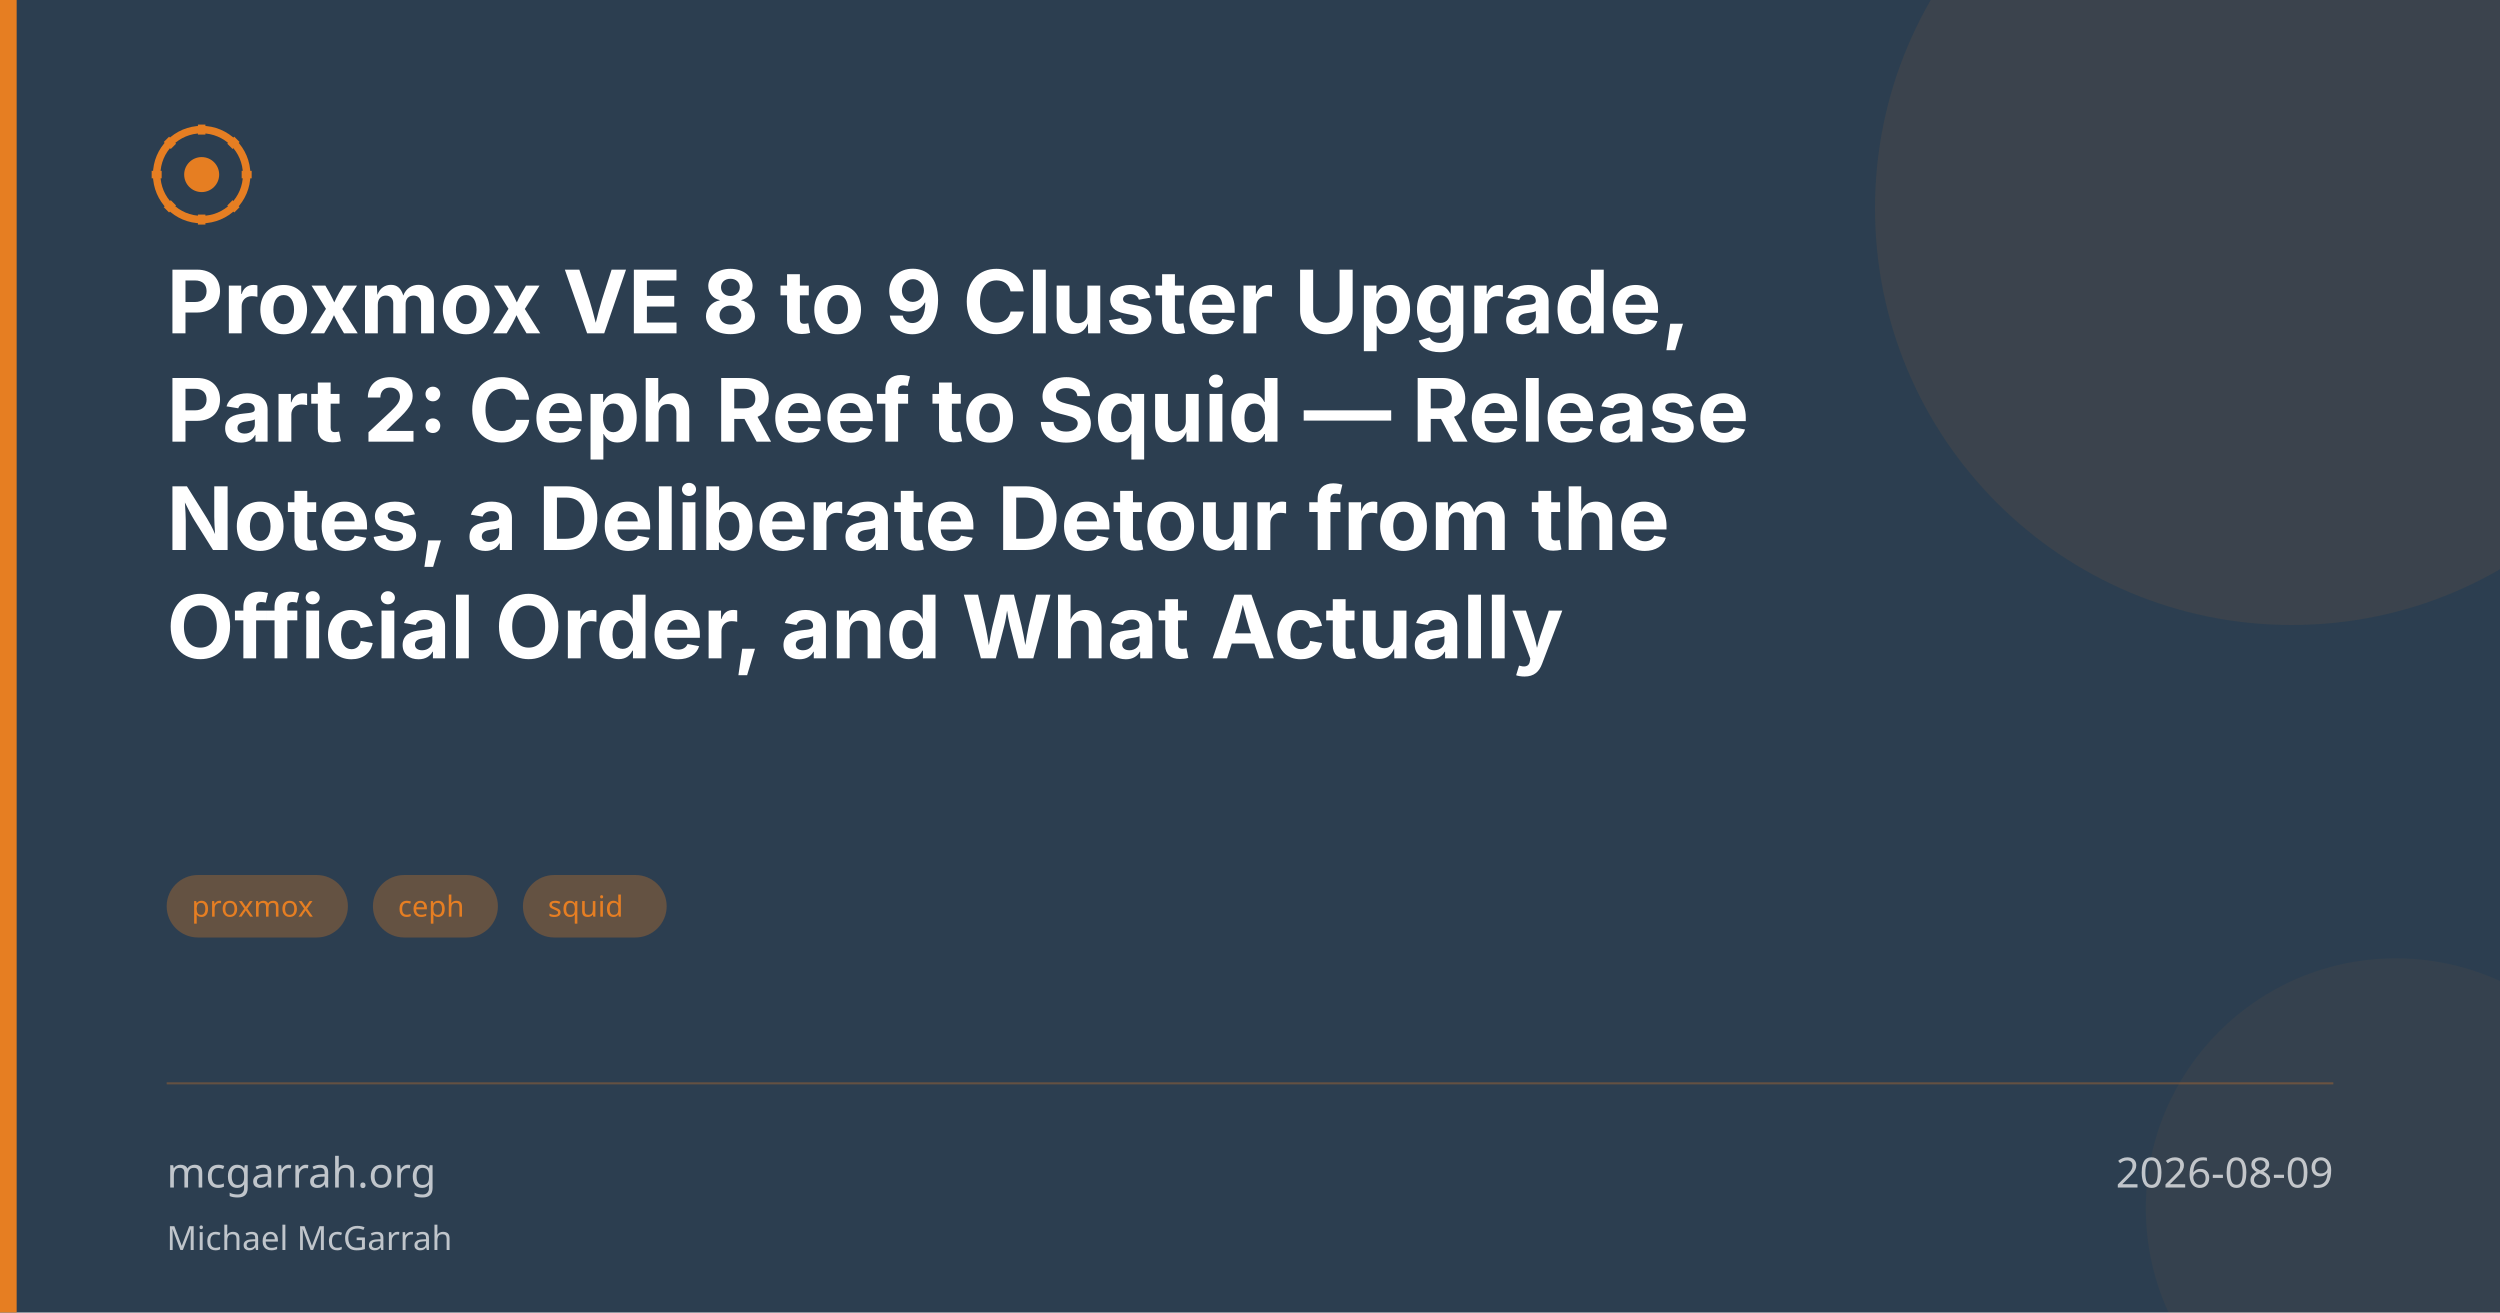
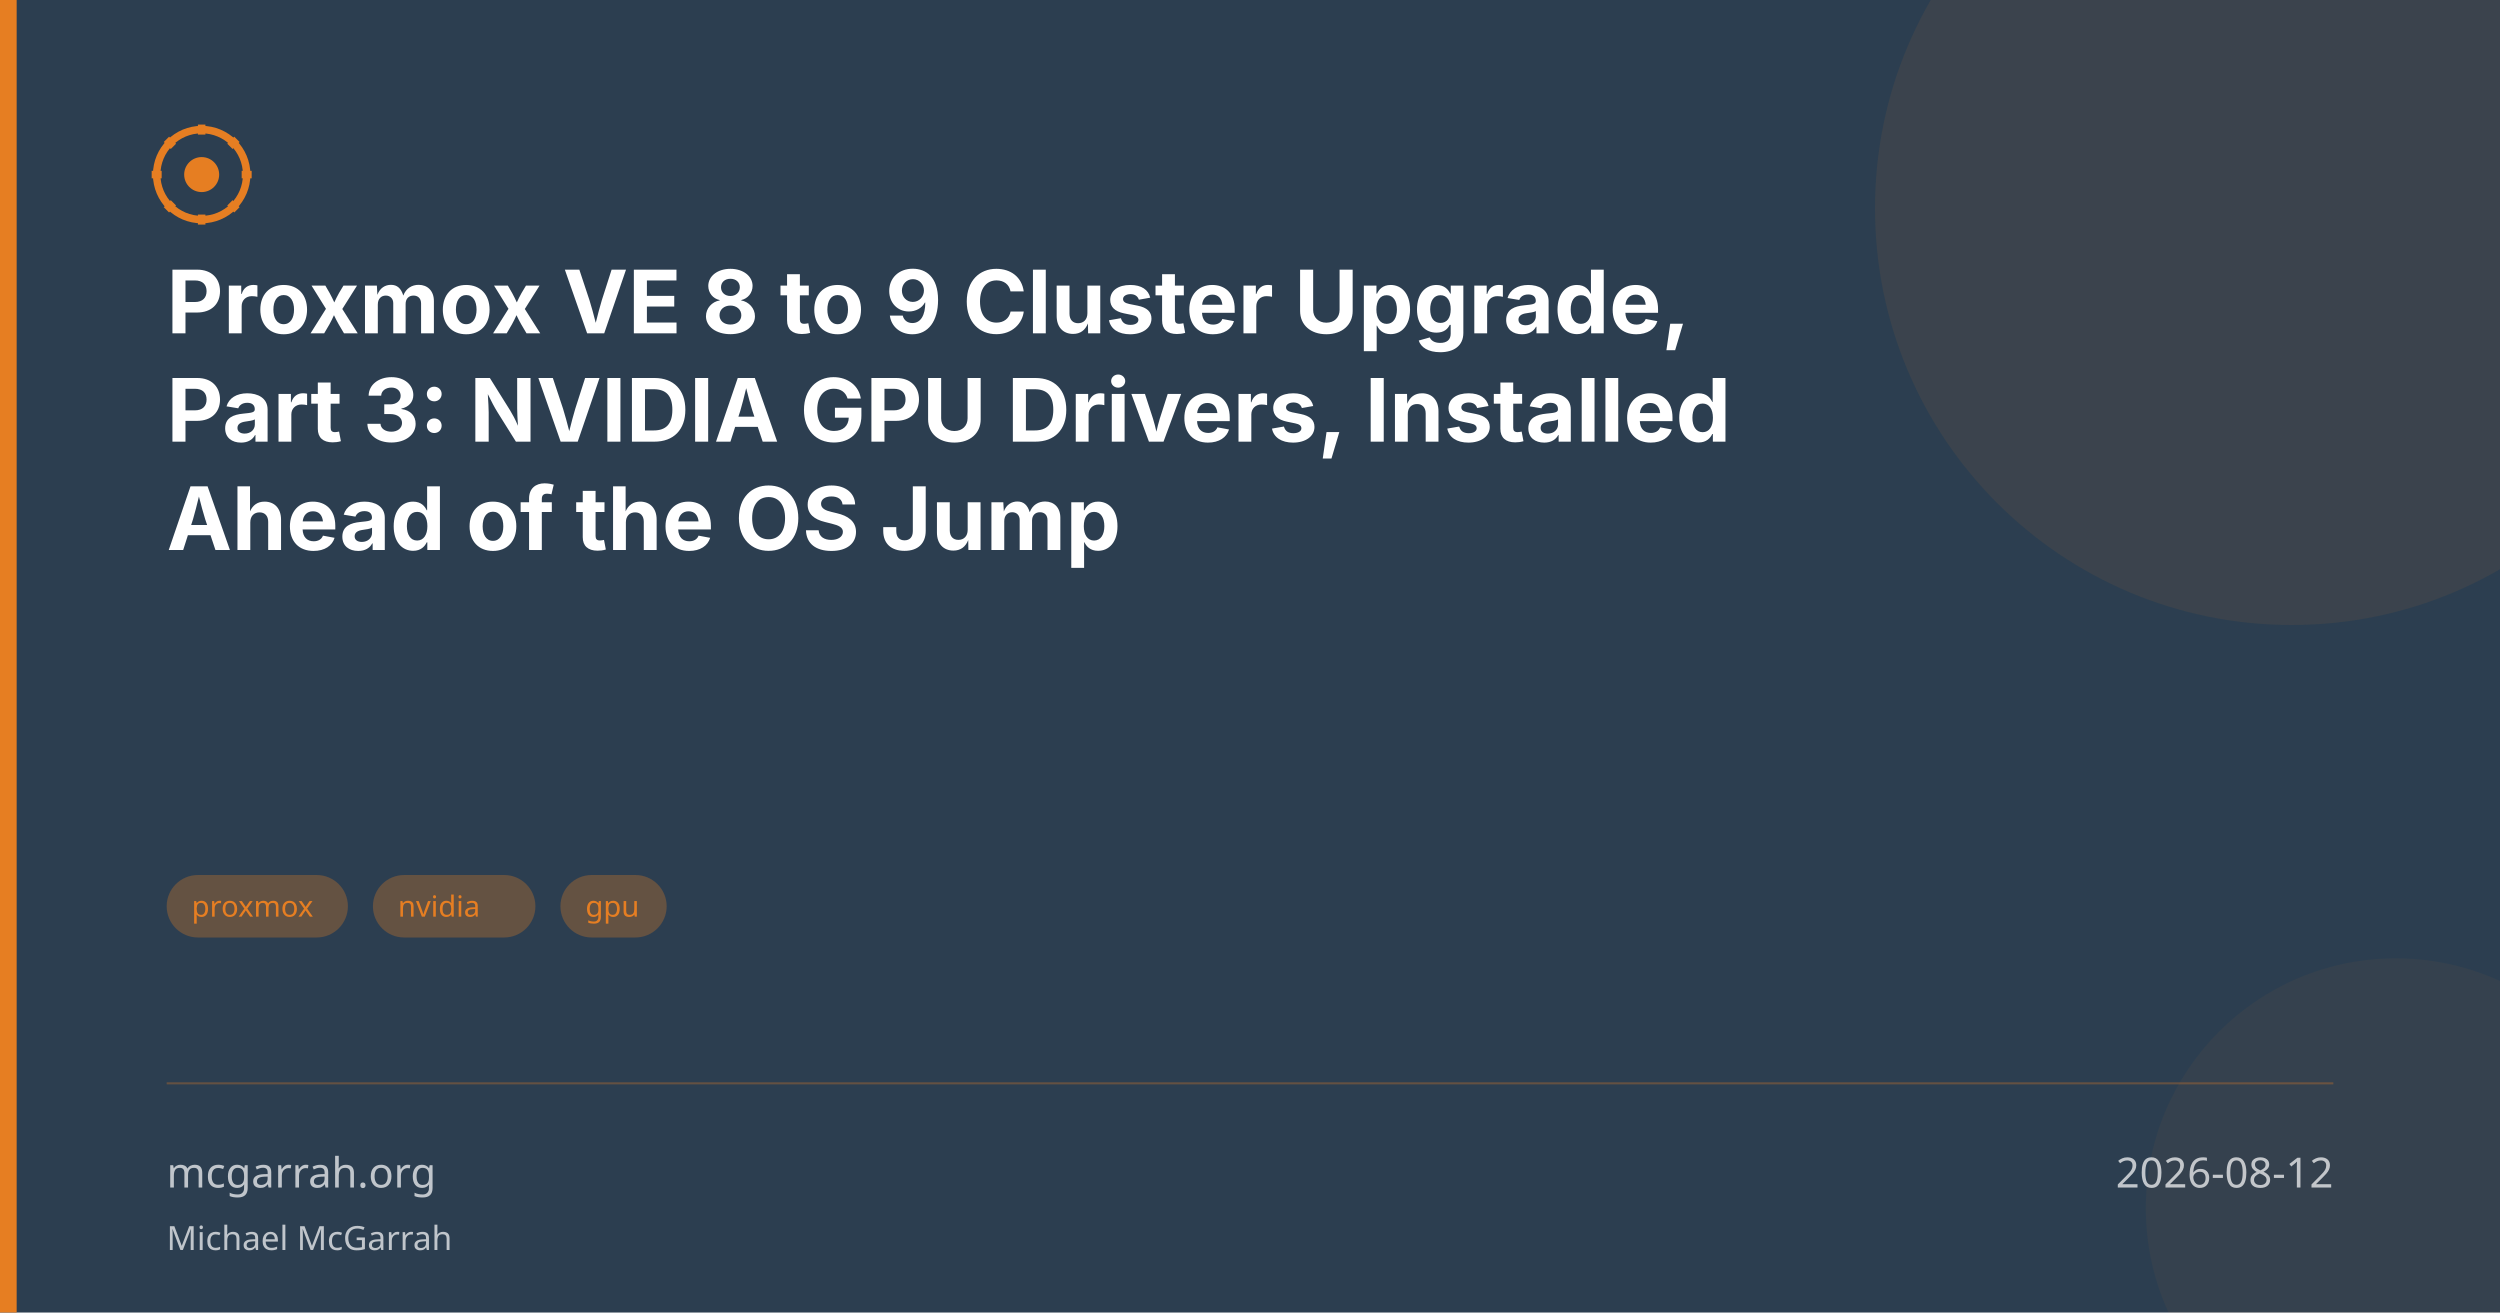
<svg xmlns="http://www.w3.org/2000/svg" width="1200" height="630" viewBox="0 0 1200 630">
  <rect width="1200" height="630" fill="#2C3E50" />
  <rect x="0" y="0" width="8" height="630" fill="#E67E22" />
  <circle cx="1100" cy="100" r="200" fill="#E67E22" opacity="0.08" />
  <circle cx="1150" cy="580" r="120" fill="#E67E22" opacity="0.05" />
  <g transform="translate(68, 55) scale(1.2)">
    <circle cx="24" cy="24" r="18" fill="none" stroke="#E67E22" stroke-width="3" />
    <circle cx="24" cy="24" r="7" fill="#E67E22" />
    <g stroke="#E67E22" stroke-width="3">
      <line x1="40.0" y1="24.0" x2="44.0" y2="24.0" />
      <line x1="35.3" y1="35.3" x2="38.1" y2="38.1" />
      <line x1="24.0" y1="40.0" x2="24.0" y2="44.0" />
      <line x1="12.7" y1="35.3" x2="9.9" y2="38.1" />
      <line x1="8.0" y1="24.0" x2="4.0" y2="24.0" />
      <line x1="12.7" y1="12.7" x2="9.9" y2="9.9" />
      <line x1="24.0" y1="8.0" x2="24.0" y2="4.0" />
      <line x1="35.3" y1="12.7" x2="38.1" y2="9.9" />
    </g>
  </g>
  <text x="80" y="160" font-family="system-ui, -apple-system, Segoe UI, sans-serif" font-size="42" font-weight="700" fill="white">Proxmox VE 8 to 9 Cluster Upgrade,</text>
-   <text x="80" y="212" font-family="system-ui, -apple-system, Segoe UI, sans-serif" font-size="42" font-weight="700" fill="white">Part 2: Ceph Reef to Squid — Release</text>
-   <text x="80" y="264" font-family="system-ui, -apple-system, Segoe UI, sans-serif" font-size="42" font-weight="700" fill="white">Notes, a Deliberate Detour from the</text>
-   <text x="80" y="316" font-family="system-ui, -apple-system, Segoe UI, sans-serif" font-size="42" font-weight="700" fill="white">Official Order, and What Actually</text>
+   <text x="80" y="212" font-family="system-ui, -apple-system, Segoe UI, sans-serif" font-size="42" font-weight="700" fill="white">Part 3: NVIDIA GPU Drivers, Installed</text>
+   <text x="80" y="264" font-family="system-ui, -apple-system, Segoe UI, sans-serif" font-size="42" font-weight="700" fill="white">Ahead of the OS Jump</text>
  <rect x="80" y="420" width="87" height="30" rx="15" fill="#E67E22" opacity="0.3" />
  <text x="92" y="440" font-family="system-ui, sans-serif" font-size="14" font-weight="500" fill="#E67E22">proxmox</text>
-   <rect x="179" y="420" width="60" height="30" rx="15" fill="#E67E22" opacity="0.3" />
-   <text x="191" y="440" font-family="system-ui, sans-serif" font-size="14" font-weight="500" fill="#E67E22">ceph</text>
-   <rect x="251" y="420" width="69" height="30" rx="15" fill="#E67E22" opacity="0.3" />
-   <text x="263" y="440" font-family="system-ui, sans-serif" font-size="14" font-weight="500" fill="#E67E22">squid</text>
+   <rect x="179" y="420" width="78" height="30" rx="15" fill="#E67E22" opacity="0.3" />
+   <text x="191" y="440" font-family="system-ui, sans-serif" font-size="14" font-weight="500" fill="#E67E22">nvidia</text>
+   <rect x="269" y="420" width="51" height="30" rx="15" fill="#E67E22" opacity="0.3" />
+   <text x="281" y="440" font-family="system-ui, sans-serif" font-size="14" font-weight="500" fill="#E67E22">gpu</text>
  <line x1="80" y1="520" x2="1120" y2="520" stroke="#E67E22" stroke-opacity="0.3" stroke-width="1" />
  <text x="80" y="570" font-family="system-ui, sans-serif" font-size="20" fill="rgba(255,255,255,0.7)">mcgarrah.org</text>
-   <text x="1120" y="570" font-family="system-ui, sans-serif" font-size="20" fill="rgba(255,255,255,0.7)" text-anchor="end">2026-08-09</text>
+   <text x="1120" y="570" font-family="system-ui, sans-serif" font-size="20" fill="rgba(255,255,255,0.7)" text-anchor="end">2026-08-12</text>
  <text x="80" y="600" font-family="system-ui, sans-serif" font-size="16" fill="rgba(255,255,255,0.7)">Michael McGarrah</text>
</svg>
